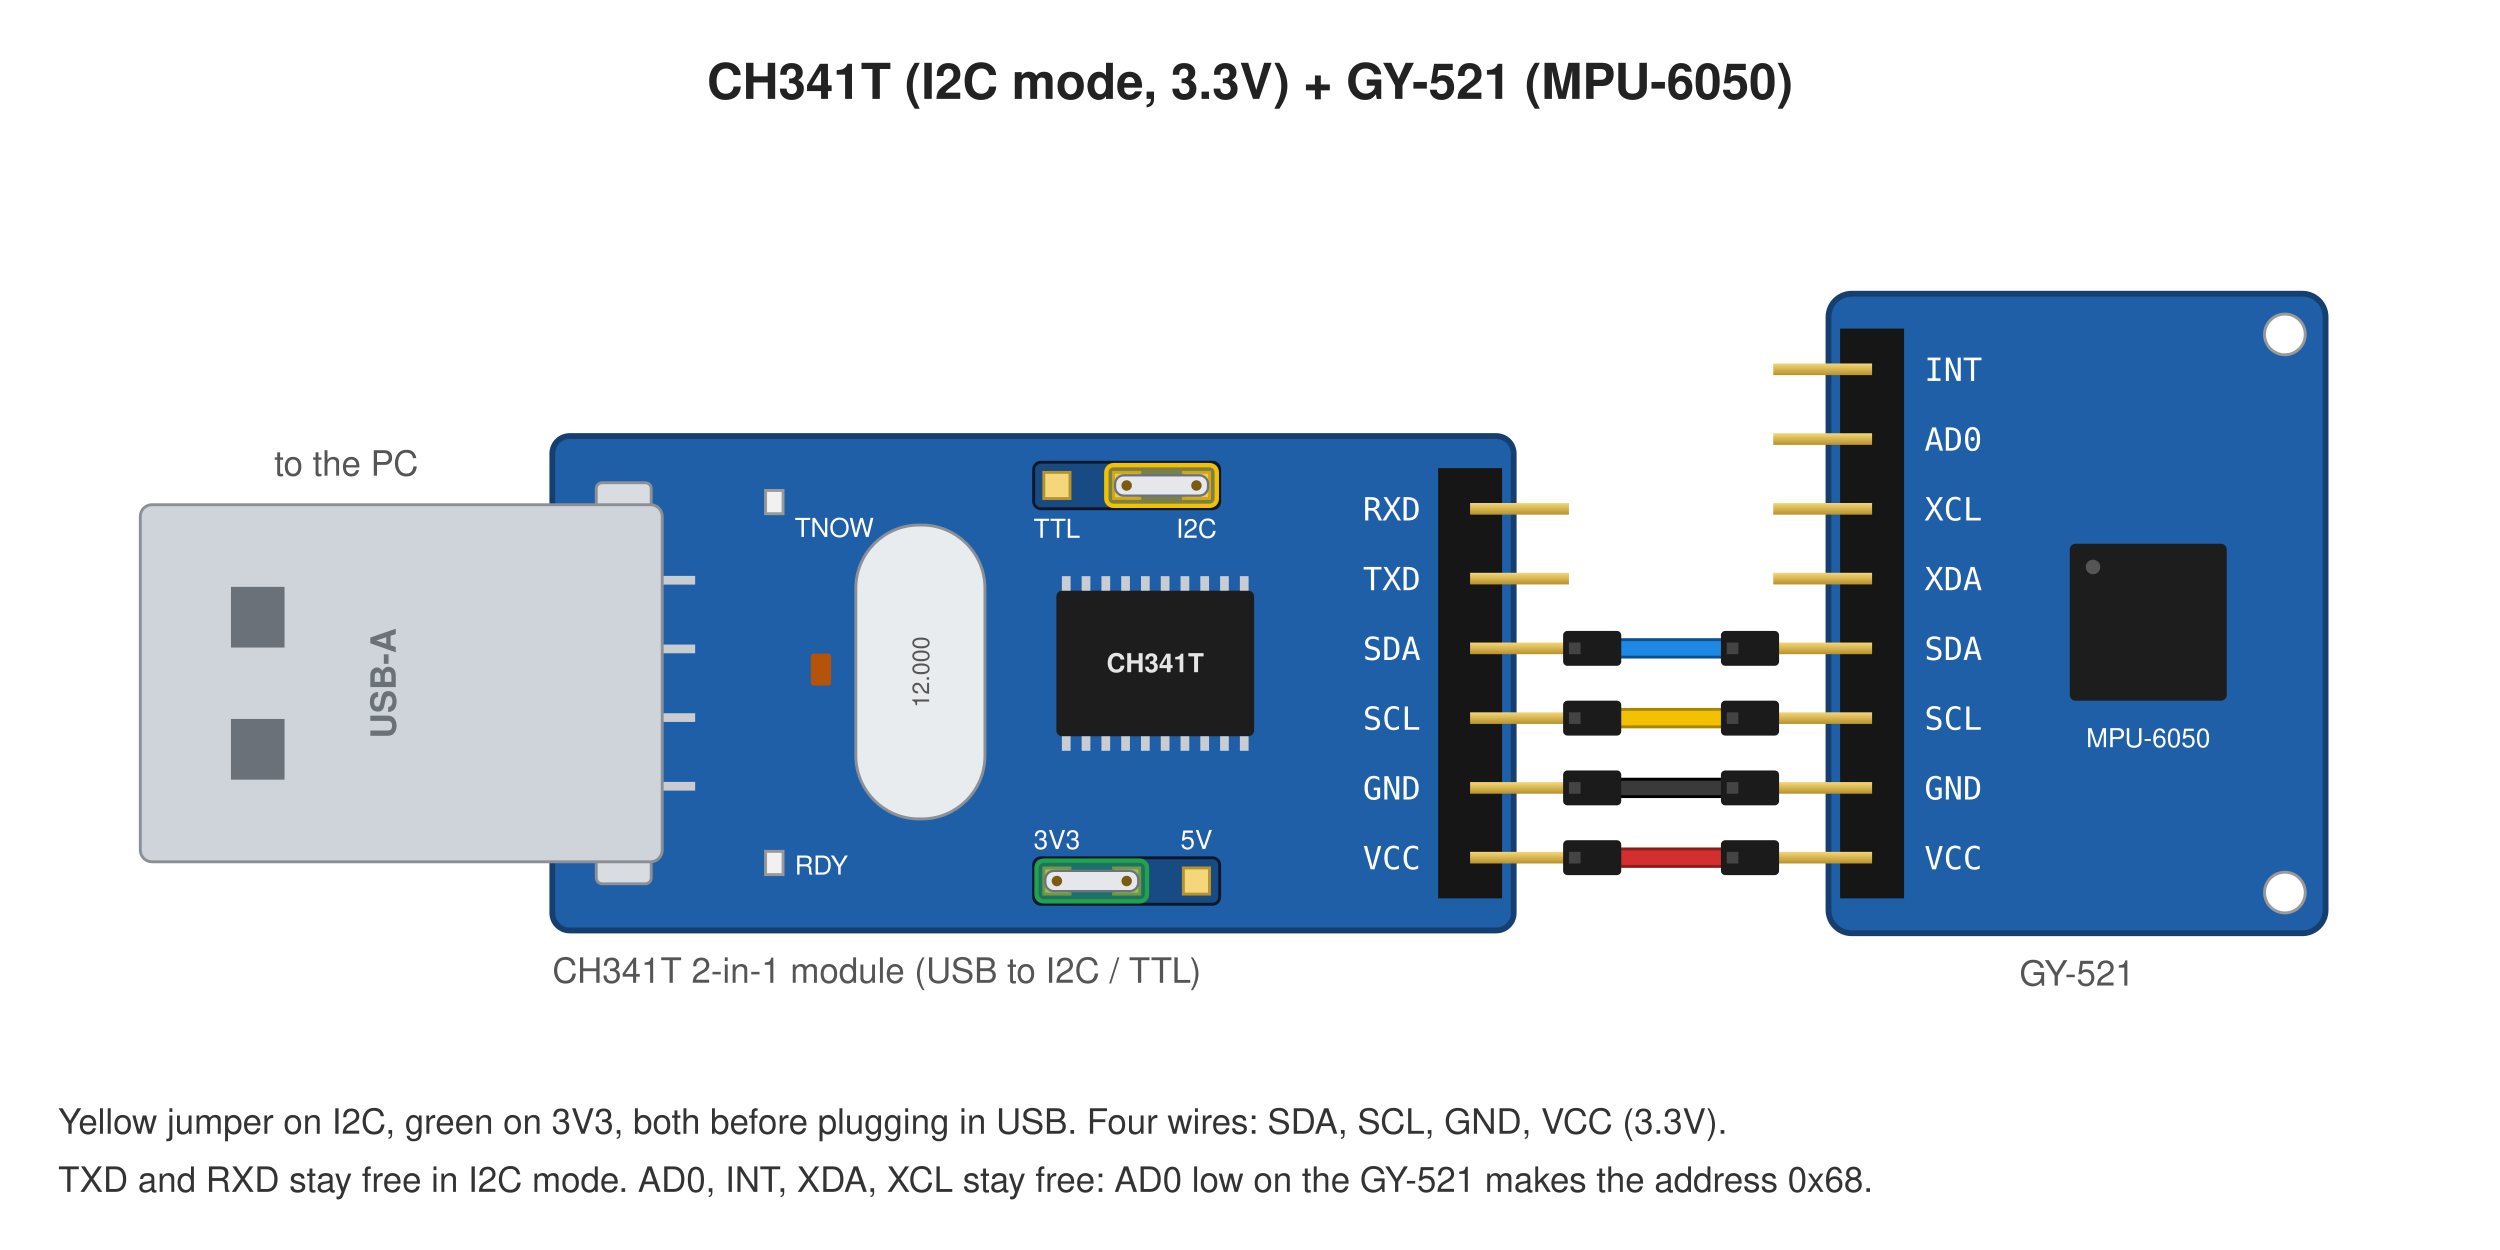
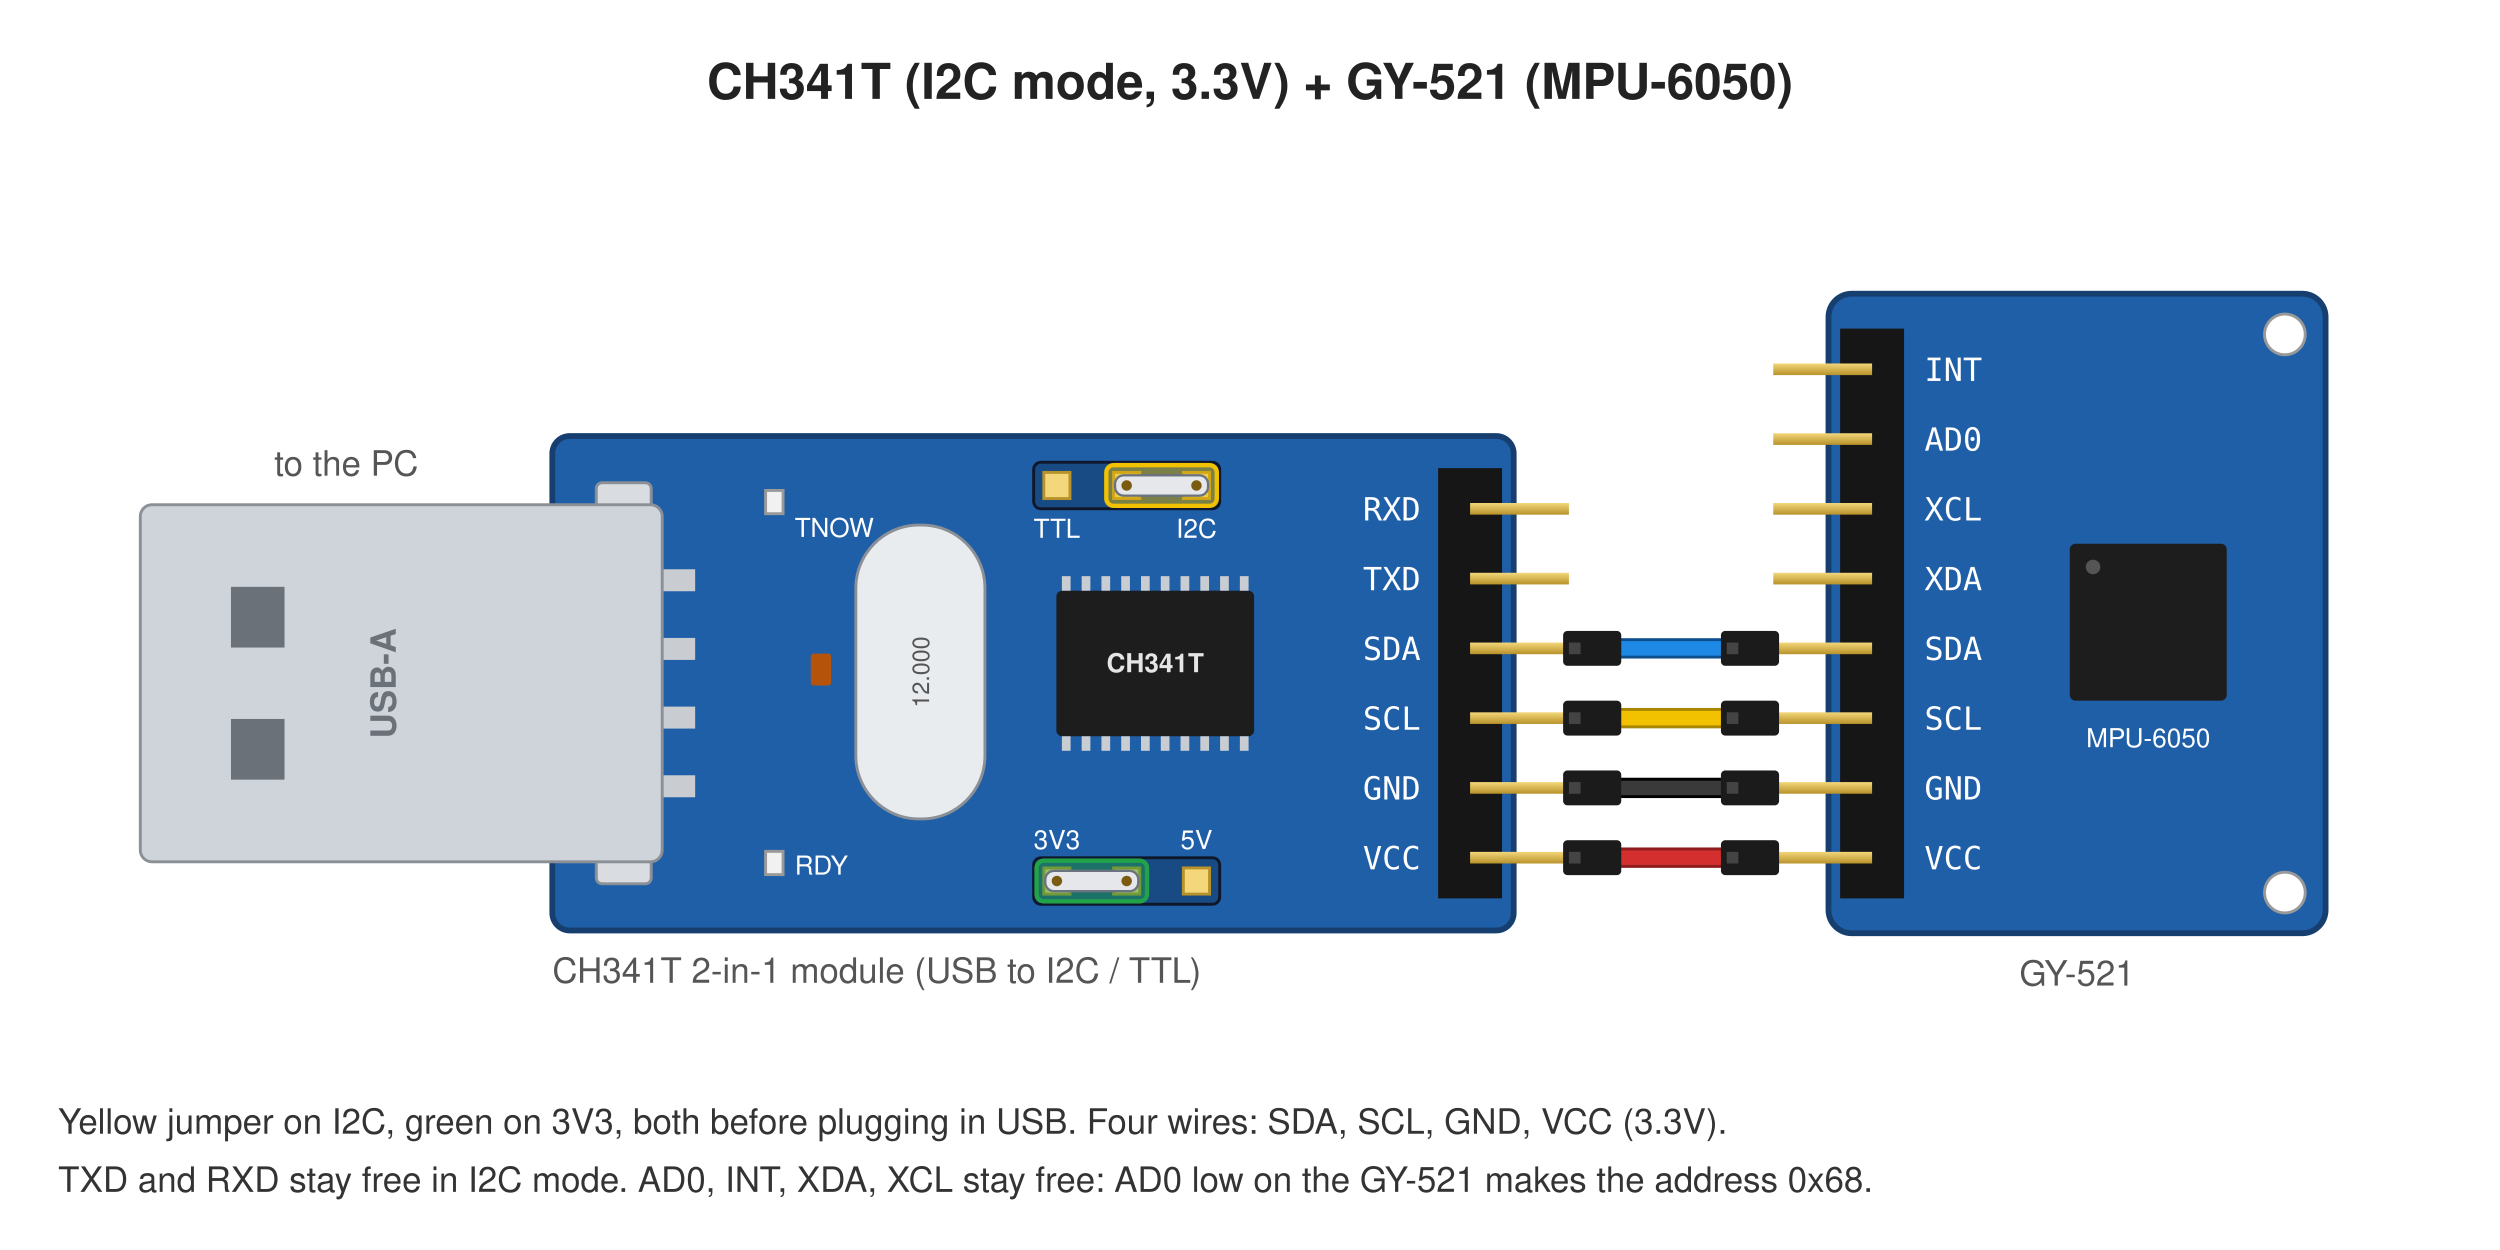
<svg xmlns="http://www.w3.org/2000/svg" viewBox="0 0 860 430" width="860" height="430" font-family="Helvetica, Arial, sans-serif">
  <style>@media (prefers-color-scheme: dark) { .bg { fill-opacity: 0.85 } }</style>
  <defs>
    <linearGradient id="pin" x1="0" y1="0" x2="0" y2="1">
      <stop offset="0" stop-color="#f3d77a" />
      <stop offset="1" stop-color="#b8922a" />
    </linearGradient>
    <g id="dupont">
      <rect x="0" y="-6" width="20" height="12" rx="1.5" fill="#1b1b1b" />
      <rect x="2" y="-2" width="4" height="4" fill="#444" />
    </g>
  </defs>
  <rect class="bg" width="860" height="430" fill="#ffffff" />
  <text x="430.0" y="34" text-anchor="middle" font-size="17" font-weight="bold" fill="#222">CH341T (I2C mode, 3.3V) + GY-521 (MPU-6050)</text>
  <text x="119.134" y="163.622" text-anchor="middle" font-size="12" fill="#555">to the PC</text>
  <rect x="190.0" y="150.0" width="330.709" height="170.079" rx="6" fill="#1f5fa8" stroke="#163f70" stroke-width="2" />
  <rect x="205.118" y="166.063" width="18.898" height="9.449" rx="2" fill="#d9dde1" stroke="#8a9096" />
  <rect x="205.118" y="294.567" width="18.898" height="9.449" rx="2" fill="#d9dde1" stroke="#8a9096" />
-   <rect x="225.795" y="198.106" width="13.339" height="3" fill="#c9ccd1" />
-   <rect x="225.795" y="221.728" width="13.339" height="3" fill="#c9ccd1" />
-   <rect x="225.795" y="245.35" width="13.339" height="3" fill="#c9ccd1" />
-   <rect x="225.795" y="268.972" width="13.339" height="3" fill="#c9ccd1" />
+   <rect x="225.795" y="195.827" width="13.339" height="7.559" fill="#c9ccd1" />
+   <rect x="225.795" y="219.449" width="13.339" height="7.559" fill="#c9ccd1" />
+   <rect x="225.795" y="243.071" width="13.339" height="7.559" fill="#c9ccd1" />
+   <rect x="225.795" y="266.693" width="13.339" height="7.559" fill="#c9ccd1" />
  <rect x="48.268" y="173.622" width="179.528" height="122.835" rx="4" fill="#cfd4da" stroke="#8a9096" />
  <rect x="79.449" y="201.874" width="18.425" height="20.882" fill="#6b7178" />
  <rect x="79.449" y="247.323" width="18.425" height="20.882" fill="#6b7178" />
  <text transform="translate(136.1417 235.0394) rotate(-90)" text-anchor="middle" font-size="12" font-weight="bold" fill="#6b7178">USB-A</text>
  <text x="190.0" y="338.079" font-size="12" fill="#555">CH341T 2-in-1 module (USB to I2C / TTL)</text>
  <rect x="494.709" y="161.039" width="22" height="148.0" fill="#161616" />
  <g fill="url(#pin)">
    <rect x="505.709" y="173.039" width="34.0" height="4" />
    <rect x="505.709" y="197.039" width="34.0" height="4" />
    <rect x="505.709" y="221.039" width="34.0" height="4" />
    <rect x="505.709" y="245.039" width="34.0" height="4" />
    <rect x="505.709" y="269.039" width="34.0" height="4" />
    <rect x="505.709" y="293.039" width="34.0" height="4" />
  </g>
  <g font-size="11" fill="#fff" font-family="Menlo, Consolas, monospace" text-anchor="end">
    <text x="488.709" y="179.039">RXD</text>
    <text x="488.709" y="203.039">TXD</text>
    <text x="488.709" y="227.039">SDA</text>
    <text x="488.709" y="251.039">SCL</text>
    <text x="488.709" y="275.039">GND</text>
    <text x="488.709" y="299.039">VCC</text>
  </g>
  <rect x="363.386" y="203.197" width="68.031" height="50.079" rx="2" fill="#1d1d1d" />
  <rect x="365.287" y="198.197" width="3" height="5" fill="#c9ccd1" />
  <rect x="365.287" y="253.276" width="3" height="5" fill="#c9ccd1" />
  <rect x="372.091" y="198.197" width="3" height="5" fill="#c9ccd1" />
  <rect x="372.091" y="253.276" width="3" height="5" fill="#c9ccd1" />
  <rect x="378.894" y="198.197" width="3" height="5" fill="#c9ccd1" />
  <rect x="378.894" y="253.276" width="3" height="5" fill="#c9ccd1" />
  <rect x="385.697" y="198.197" width="3" height="5" fill="#c9ccd1" />
  <rect x="385.697" y="253.276" width="3" height="5" fill="#c9ccd1" />
  <rect x="392.5" y="198.197" width="3" height="5" fill="#c9ccd1" />
  <rect x="392.5" y="253.276" width="3" height="5" fill="#c9ccd1" />
  <rect x="399.303" y="198.197" width="3" height="5" fill="#c9ccd1" />
  <rect x="399.303" y="253.276" width="3" height="5" fill="#c9ccd1" />
  <rect x="406.106" y="198.197" width="3" height="5" fill="#c9ccd1" />
  <rect x="406.106" y="253.276" width="3" height="5" fill="#c9ccd1" />
  <rect x="412.909" y="198.197" width="3" height="5" fill="#c9ccd1" />
  <rect x="412.909" y="253.276" width="3" height="5" fill="#c9ccd1" />
  <rect x="419.713" y="198.197" width="3" height="5" fill="#c9ccd1" />
  <rect x="419.713" y="253.276" width="3" height="5" fill="#c9ccd1" />
  <rect x="426.516" y="198.197" width="3" height="5" fill="#c9ccd1" />
  <rect x="426.516" y="253.276" width="3" height="5" fill="#c9ccd1" />
  <text x="397.402" y="231.236" text-anchor="middle" font-size="9" font-weight="bold" fill="#e5e5e5">CH341T</text>
  <rect x="294.409" y="180.614" width="44.409" height="101.102" rx="21.732" fill="#e9ecef" stroke="#8a9096" />
  <text transform="translate(319.6142 231.1654) rotate(-90)" text-anchor="middle" font-size="8" fill="#555">12.000</text>
  <rect x="278.906" y="224.835" width="7" height="11" rx="1" fill="#b45309" />
  <rect x="355.575" y="159.008" width="64" height="16" rx="2.5" fill="#000" fill-opacity="0.22" stroke="#0f172a" stroke-width="1" />
  <rect x="407.075" y="162.508" width="9" height="9" fill="#f3d77a" stroke="#b8922a" />
  <rect x="383.075" y="162.508" width="9" height="9" fill="#f3d77a" stroke="#b8922a" />
  <rect x="359.075" y="162.508" width="9" height="9" fill="#f3d77a" stroke="#b8922a" />
  <rect x="380.575" y="160.008" width="38" height="14" rx="2.5" fill="#f2c200" fill-opacity="0.45" stroke="#f2c200" stroke-width="1.5" />
  <rect x="383.575" y="163.508" width="32" height="7" rx="3" fill="#e5e7eb" stroke="#6b7280" stroke-width="0.8" />
  <circle cx="387.575" cy="167.008" r="1.8" fill="#7a5b10" />
  <circle cx="411.575" cy="167.008" r="1.8" fill="#7a5b10" />
  <rect x="355.575" y="295.071" width="64" height="16" rx="2.5" fill="#000" fill-opacity="0.22" stroke="#0f172a" stroke-width="1" />
  <rect x="407.075" y="298.571" width="9" height="9" fill="#f3d77a" stroke="#b8922a" />
  <rect x="383.075" y="298.571" width="9" height="9" fill="#f3d77a" stroke="#b8922a" />
  <rect x="359.075" y="298.571" width="9" height="9" fill="#f3d77a" stroke="#b8922a" />
  <rect x="356.575" y="296.071" width="38" height="14" rx="2.5" fill="#22a34a" fill-opacity="0.45" stroke="#22a34a" stroke-width="1.5" />
  <rect x="359.575" y="299.571" width="32" height="7" rx="3" fill="#e5e7eb" stroke="#6b7280" stroke-width="0.8" />
  <circle cx="363.575" cy="303.071" r="1.8" fill="#7a5b10" />
  <circle cx="387.575" cy="303.071" r="1.8" fill="#7a5b10" />
  <text x="411.575" y="185.008" text-anchor="middle" font-size="9" fill="#fff">I2C</text>
  <text x="363.575" y="185.008" text-anchor="middle" font-size="9" fill="#fff">TTL</text>
  <text x="411.575" y="292.071" text-anchor="middle" font-size="9" fill="#fff">5V</text>
  <text x="363.575" y="292.071" text-anchor="middle" font-size="9" fill="#fff">3V3</text>
  <rect x="263.37" y="168.709" width="6" height="8" fill="#f1f1f1" stroke="#999" />
  <text x="273.37" y="184.709" font-size="9" fill="#fff">TNOW</text>
  <rect x="263.37" y="292.866" width="6" height="8" fill="#f1f1f1" stroke="#999" />
  <text x="273.37" y="300.866" font-size="9" fill="#fff">RDY</text>
  <rect x="629" y="101.039" width="171" height="220.0" rx="8" fill="#1f5fa8" stroke="#163f70" stroke-width="2" />
  <circle cx="786" cy="115.039" r="7" fill="#fff" stroke="#999" />
  <circle cx="786" cy="307.039" r="7" fill="#fff" stroke="#999" />
  <rect x="633" y="113.039" width="22" height="196.0" fill="#161616" />
  <g fill="url(#pin)">
    <rect x="610" y="125.039" width="34" height="4" />
    <rect x="610" y="149.039" width="34" height="4" />
    <rect x="610" y="173.039" width="34" height="4" />
    <rect x="610" y="197.039" width="34" height="4" />
    <rect x="610" y="221.039" width="34" height="4" />
    <rect x="610" y="245.039" width="34" height="4" />
    <rect x="610" y="269.039" width="34" height="4" />
    <rect x="610" y="293.039" width="34" height="4" />
  </g>
  <g font-size="11" fill="#fff" font-family="Menlo, Consolas, monospace">
    <text x="662" y="131.039">INT</text>
    <text x="662" y="155.039">AD0</text>
    <text x="662" y="179.039">XCL</text>
    <text x="662" y="203.039">XDA</text>
    <text x="662" y="227.039">SDA</text>
    <text x="662" y="251.039">SCL</text>
    <text x="662" y="275.039">GND</text>
    <text x="662" y="299.039">VCC</text>
  </g>
  <rect x="712" y="187.039" width="54" height="54" rx="2" fill="#1d1d1d" />
  <circle cx="720" cy="195.039" r="2.5" fill="#555" />
  <text x="739" y="257.039" text-anchor="middle" font-size="9" fill="#fff">MPU-6050</text>
  <text x="714.5" y="339.039" text-anchor="middle" font-size="12" fill="#555">GY-521</text>
  <g stroke-linecap="round" fill="none">
    <path d="M557.709 223.039 H592" stroke="#0d4f8c" stroke-width="7" />
    <path d="M557.709 223.039 H592" stroke="#1e88e5" stroke-width="5" />
    <path d="M557.709 247.039 H592" stroke="#a88600" stroke-width="7" />
    <path d="M557.709 247.039 H592" stroke="#f2c200" stroke-width="5" />
    <path d="M557.709 271.039 H592" stroke="#000" stroke-width="7" />
    <path d="M557.709 271.039 H592" stroke="#3a3a3a" stroke-width="5" />
    <path d="M557.709 295.039 H592" stroke="#8e1c1c" stroke-width="7" />
    <path d="M557.709 295.039 H592" stroke="#d32f2f" stroke-width="5" />
  </g>
  <use href="#dupont" x="537.709" y="223.039" />
  <use href="#dupont" x="592" y="223.039" />
  <use href="#dupont" x="537.709" y="247.039" />
  <use href="#dupont" x="592" y="247.039" />
  <use href="#dupont" x="537.709" y="271.039" />
  <use href="#dupont" x="592" y="271.039" />
  <use href="#dupont" x="537.709" y="295.039" />
  <use href="#dupont" x="592" y="295.039" />
  <g font-size="12" fill="#333">
    <text x="20" y="390">Yellow jumper on I2C, green on 3V3, both before plugging in USB. Four wires: SDA, SCL, GND, VCC (3.3V).</text>
    <text x="20" y="410">TXD and RXD stay free in I2C mode. AD0, INT, XDA, XCL stay free: AD0 low on the GY-521 makes the address 0x68.</text>
  </g>
</svg>
